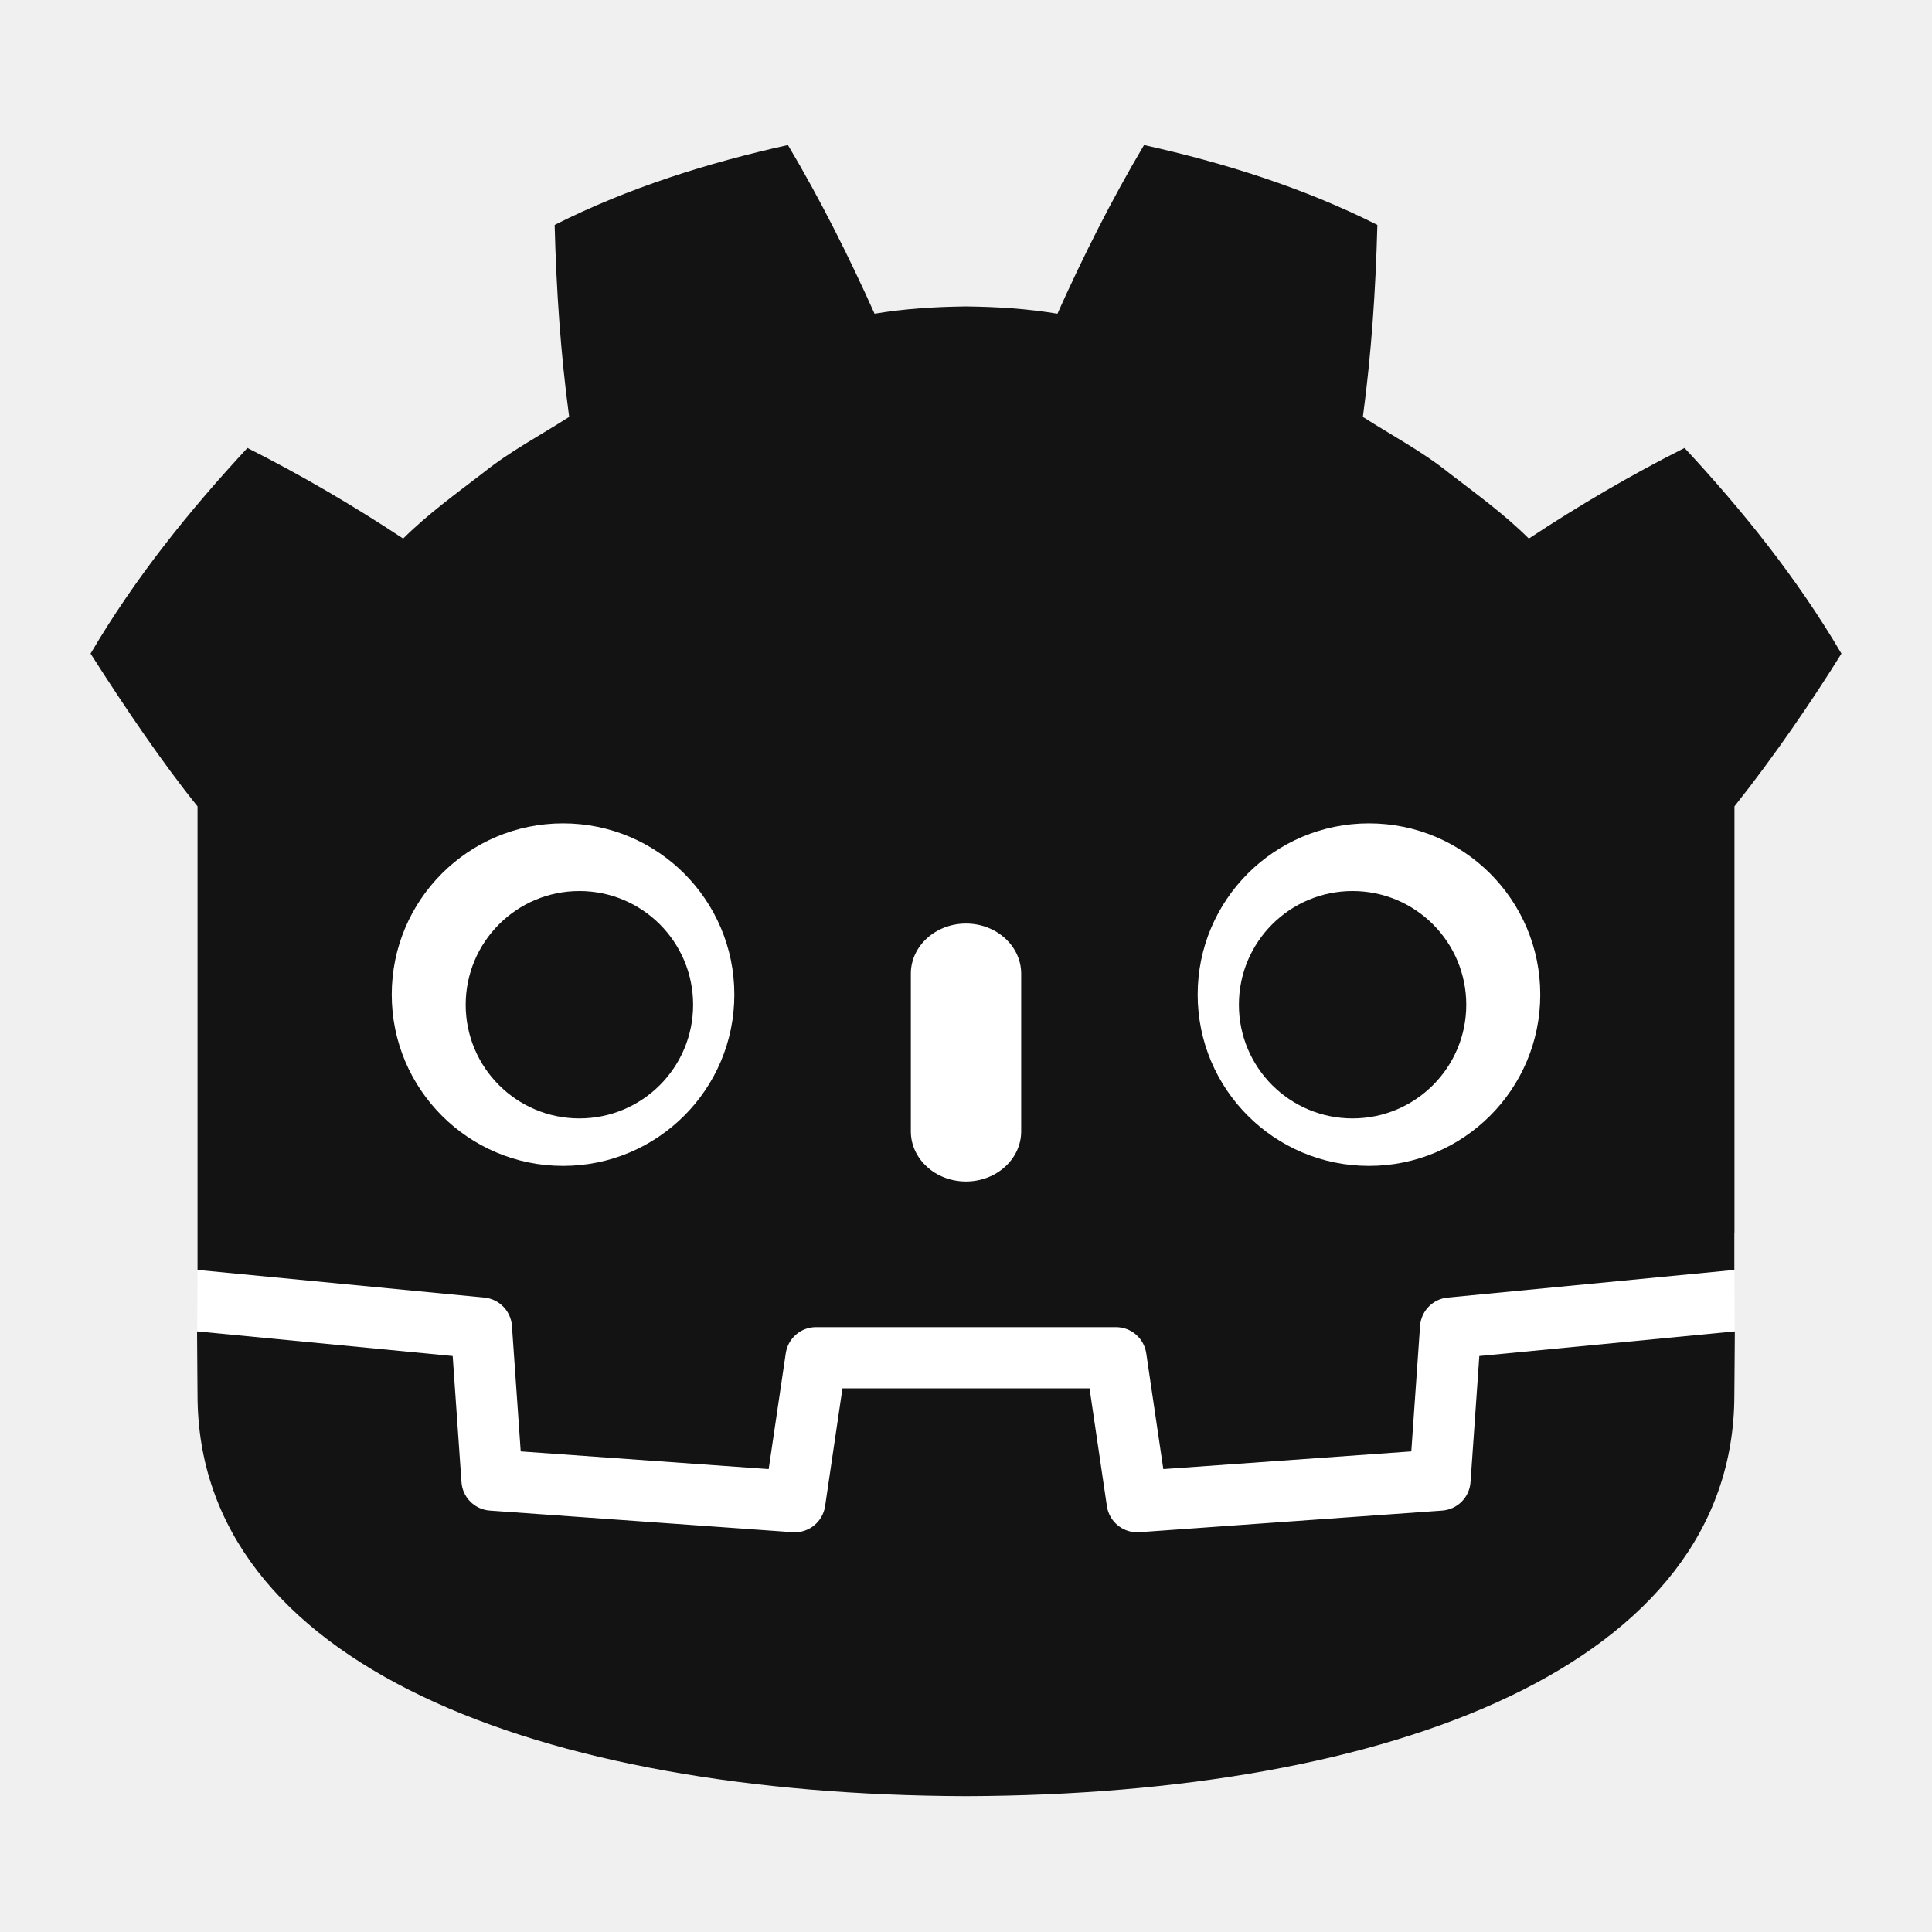
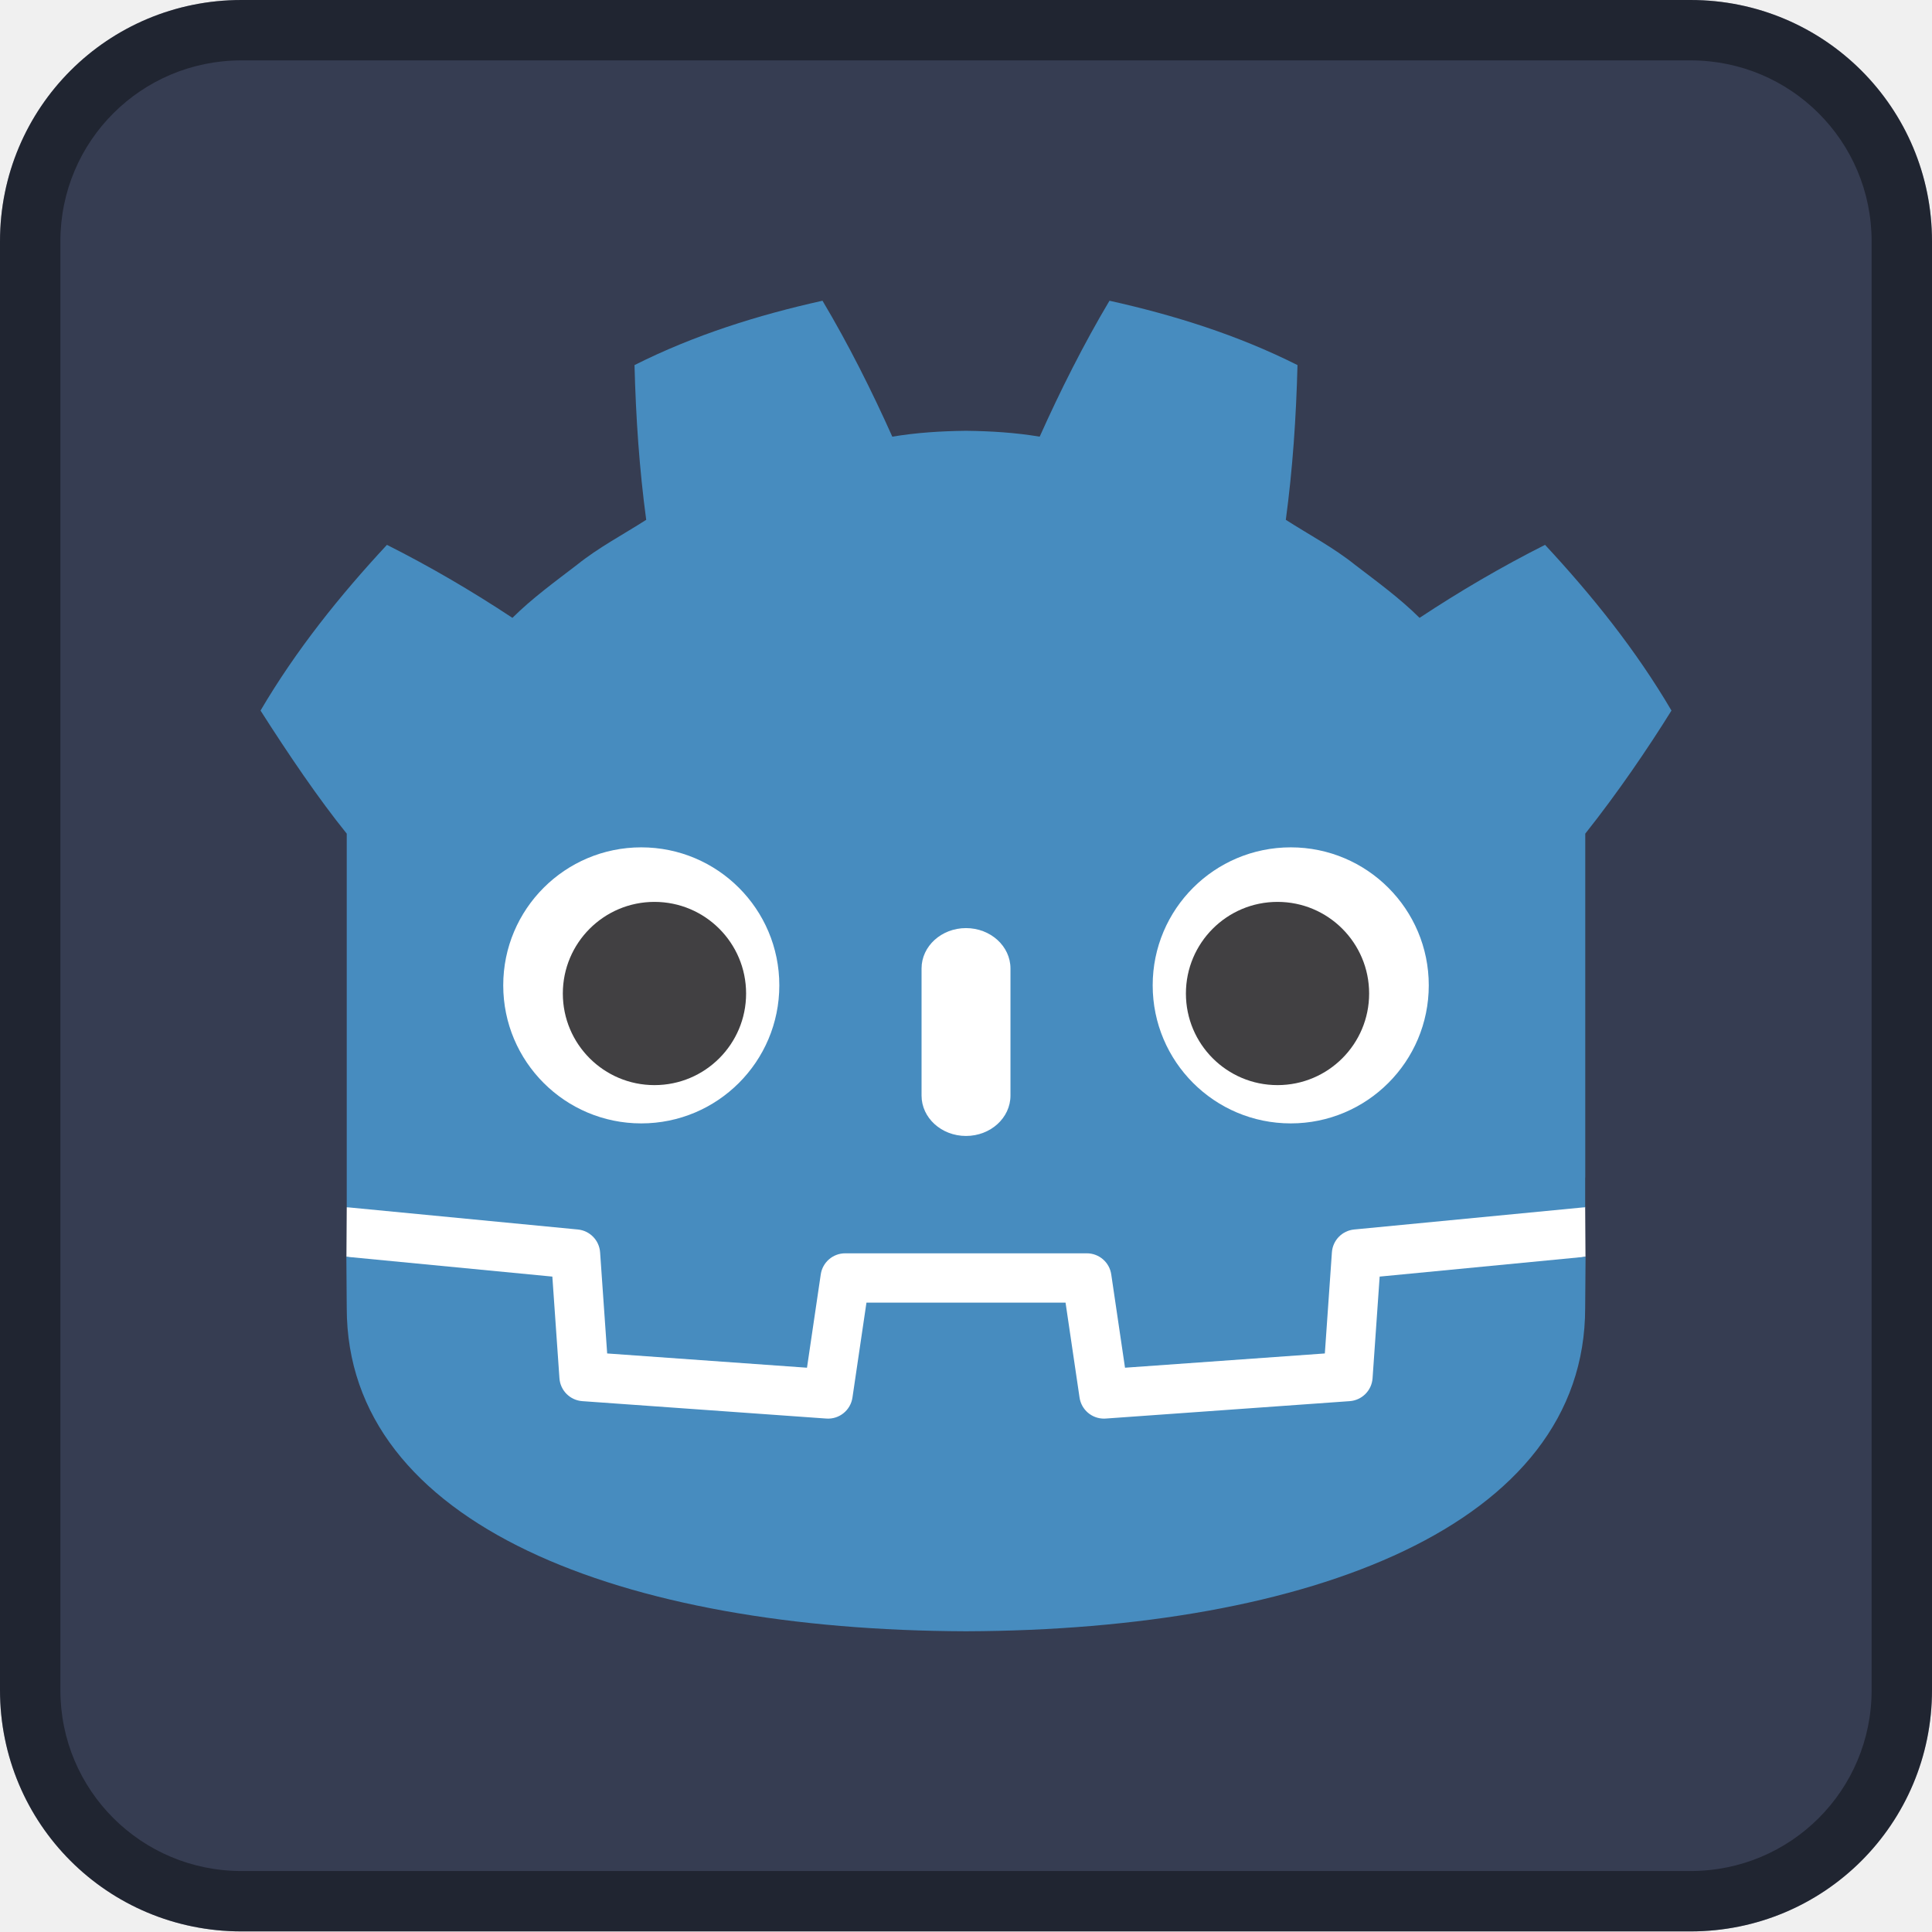
- <svg xmlns="http://www.w3.org/2000/svg" height="1024" width="1024" version="1.1" id="svg18">
-   <defs id="defs22" />
-   <path d="m0 0s-.325 1.994-.515 1.976l-36.182-3.491c-2.879-.278-5.115-2.574-5.317-5.459l-.994-14.247-27.992-1.997-1.904 12.912c-.424 2.872-2.932 5.037-5.835 5.037h-38.188c-2.902 0-5.41-2.165-5.834-5.037l-1.905-12.912-27.992 1.997-.994 14.247c-.202 2.886-2.438 5.182-5.317 5.46l-36.2 3.49c-.187.018-.324-1.978-.511-1.978l-.049-7.83 30.658-4.944 1.004-14.374c.203-2.91 2.551-5.263 5.463-5.472l38.551-2.75c.146-.01.29-.016.434-.016 2.897 0 5.401 2.166 5.825 5.038l1.959 13.286h28.005l1.959-13.286c.423-2.871 2.93-5.037 5.831-5.037.142 0 .284.005.423.015l38.556 2.75c2.911.209 5.26 2.562 5.463 5.472l1.003 14.374 30.645 4.966z" fill="#fff" transform="matrix(4.162611 0 0 -4.162611 919.2406 673.1521)" id="path2" />
-   <path d="m0 0v-47.514-6.035-5.492c.108-.001.216-.005.323-.015l36.196-3.49c1.896-.183 3.382-1.709 3.514-3.609l1.116-15.978 31.574-2.253 2.175 14.747c.282 1.912 1.922 3.329 3.856 3.329h38.188c1.933 0 3.573-1.417 3.855-3.329l2.175-14.747 31.575 2.253 1.115 15.978c.133 1.9 1.618 3.425 3.514 3.609l36.182 3.49c.107.01.214.014.322.015v4.711l.015.005v54.325c5.097 6.416 9.923 13.494 13.621 19.449-5.651 9.62-12.575 18.217-19.976 26.182-6.864-3.455-13.531-7.369-19.828-11.534-3.151 3.132-6.7 5.694-10.186 8.372-3.425 2.751-7.285 4.768-10.946 7.118 1.09 8.117 1.629 16.108 1.846 24.448-9.446 4.754-19.519 7.906-29.708 10.17-4.068-6.837-7.788-14.241-11.028-21.479-3.842.642-7.702.88-11.567.926v.006c-.027 0-.052-.006-.075-.006-.024 0-.049.006-.073.006v-.006c-3.872-.046-7.729-.284-11.572-.926-3.238 7.238-6.956 14.642-11.03 21.479-10.184-2.264-20.258-5.416-29.703-10.17.216-8.34.755-16.331 1.848-24.448-3.668-2.35-7.523-4.367-10.949-7.118-3.481-2.678-7.036-5.24-10.188-8.372-6.297 4.165-12.962 8.079-19.828 11.534-7.401-7.965-14.321-16.562-19.974-26.182 4.443-6.974 9.208-13.983 13.621-19.449z" fill="#478cbf" transform="matrix(4.162611 0 0 -4.162611 104.6989 427.3873)" id="path4" style="fill:#131313;fill-opacity:1" />
-   <path d="m0 0-1.121-16.063c-.135-1.936-1.675-3.477-3.611-3.616l-38.555-2.751c-.094-.007-.188-.01-.281-.01-1.916 0-3.569 1.406-3.852 3.33l-2.211 14.994h-31.459l-2.211-14.994c-.297-2.018-2.101-3.469-4.133-3.32l-38.555 2.751c-1.936.139-3.476 1.68-3.611 3.616l-1.121 16.063-32.547 3.138c.015-3.498.06-7.33.06-8.093 0-34.374 43.605-50.896 97.781-51.086h.066.067c54.176.19 97.766 16.712 97.766 51.086 0 .777.047 4.593.063 8.093z" fill="#478cbf" transform="matrix(4.162611 0 0 -4.162611 784.0714 718.7231)" id="path6" style="fill:#131313;fill-opacity:1" />
-   <path d="m0 0c0-12.052-9.765-21.815-21.813-21.815-12.042 0-21.81 9.763-21.81 21.815 0 12.044 9.768 21.802 21.81 21.802 12.048 0 21.813-9.758 21.813-21.802" fill="#fff" transform="matrix(4.162611 0 0 -4.162611 389.2148 527.1513)" id="path8" />
-   <path d="m0 0c0-7.994-6.479-14.473-14.479-14.473-7.996 0-14.479 6.479-14.479 14.473s6.483 14.479 14.479 14.479c8 0 14.479-6.485 14.479-14.479" fill="#414042" transform="matrix(4.162611 0 0 -4.162611 367.3669 532.5371)" id="path10" style="fill:#131313;fill-opacity:1" />
-   <path d="m0 0c-3.878 0-7.021 2.858-7.021 6.381v20.081c0 3.52 3.143 6.381 7.021 6.381s7.028-2.861 7.028-6.381v-20.081c0-3.523-3.15-6.381-7.028-6.381" fill="#fff" transform="matrix(4.162611 0 0 -4.162611 511.9934 626.2198)" id="path12" />
-   <path d="m0 0c0-12.052 9.765-21.815 21.815-21.815 12.041 0 21.808 9.763 21.808 21.815 0 12.044-9.767 21.802-21.808 21.802-12.05 0-21.815-9.758-21.815-21.802" fill="#fff" transform="matrix(4.162611 0 0 -4.162611 634.7871 527.1513)" id="path14" />
-   <path d="m0 0c0-7.994 6.477-14.473 14.471-14.473 8.002 0 14.479 6.479 14.479 14.473s-6.477 14.479-14.479 14.479c-7.994 0-14.471-6.485-14.471-14.479" fill="#414042" transform="matrix(4.162611 0 0 -4.162611 656.6406 532.5371)" id="path16" style="fill:#131313;fill-opacity:1" />
+ <svg xmlns="http://www.w3.org/2000/svg" height="128" width="128">
+   <g transform="translate(32 32)">
+     <path d="m-16-32c-8.86 0-16 7.13-16 15.99v95.98c0 8.86 7.13 15.99 16 15.99h96c8.86 0 16-7.13 16-15.99v-95.98c0-8.85-7.14-15.99-16-15.99z" fill="#363d52" />
+     <path d="m-16-32c-8.86 0-16 7.13-16 15.99v95.98c0 8.86 7.13 15.99 16 15.99h96c8.86 0 16-7.13 16-15.99v-95.98c0-8.85-7.14-15.99-16-15.99zm0 4h96c6.64 0 12 5.35 12 11.99v95.98c0 6.64-5.35 11.99-12 11.99h-96c-6.64 0-12-5.35-12-11.99v-95.98c0-6.64 5.36-11.99 12-11.99z" fill-opacity=".4" />
+   </g>
+   <g stroke-width="9.927" transform="matrix(.1007308 0 0 .1007308 12.42592 2.256365)">
+     <path d="m0 0s-.325 1.994-.515 1.976l-36.182-3.491c-2.879-.278-5.115-2.574-5.317-5.459l-.994-14.247-27.992-1.997-1.904 12.912c-.424 2.872-2.932 5.037-5.835 5.037h-38.188c-2.902 0-5.41-2.165-5.834-5.037l-1.905-12.912-27.992 1.997-.994 14.247c-.202 2.886-2.438 5.182-5.317 5.46l-36.2 3.49c-.187.018-.324-1.978-.511-1.978l-.049-7.83 30.658-4.944 1.004-14.374c.203-2.91 2.551-5.263 5.463-5.472l38.551-2.75c.146-.01.29-.016.434-.016 2.897 0 5.401 2.166 5.825 5.038l1.959 13.286h28.005l1.959-13.286c.423-2.871 2.93-5.037 5.831-5.037.142 0 .284.005.423.015l38.556 2.75c2.911.209 5.26 2.562 5.463 5.472l1.003 14.374 30.645 4.966z" fill="#fff" transform="matrix(4.162611 0 0 -4.162611 919.2406 771.6719)" />
+     <path d="m0 0v-47.514-6.035-5.492c.108-.001.216-.005.323-.015l36.196-3.49c1.896-.183 3.382-1.709 3.514-3.609l1.116-15.978 31.574-2.253 2.175 14.747c.282 1.912 1.922 3.329 3.856 3.329h38.188c1.933 0 3.573-1.417 3.855-3.329l2.175-14.747 31.575 2.253 1.115 15.978c.133 1.9 1.618 3.425 3.514 3.609l36.182 3.49c.107.01.214.014.322.015v4.711l.015.005v54.325c5.097 6.416 9.923 13.494 13.621 19.449-5.651 9.62-12.575 18.217-19.976 26.182-6.864-3.455-13.531-7.369-19.828-11.534-3.151 3.132-6.7 5.694-10.186 8.372-3.425 2.751-7.285 4.768-10.946 7.118 1.09 8.117 1.629 16.108 1.846 24.448-9.446 4.754-19.519 7.906-29.708 10.17-4.068-6.837-7.788-14.241-11.028-21.479-3.842.642-7.702.88-11.567.926v.006c-.027 0-.052-.006-.075-.006-.024 0-.049.006-.073.006v-.006c-3.872-.046-7.729-.284-11.572-.926-3.238 7.238-6.956 14.642-11.03 21.479-10.184-2.264-20.258-5.416-29.703-10.17.216-8.34.755-16.331 1.848-24.448-3.668-2.35-7.523-4.367-10.949-7.118-3.481-2.678-7.036-5.24-10.188-8.372-6.297 4.165-12.962 8.079-19.828 11.534-7.401-7.965-14.321-16.562-19.974-26.182 4.443-6.974 9.208-13.983 13.621-19.449z" fill="#478cbf" transform="matrix(4.162611 0 0 -4.162611 104.6989 525.907)" />
+     <path d="m0 0-1.121-16.063c-.135-1.936-1.675-3.477-3.611-3.616l-38.555-2.751c-.094-.007-.188-.01-.281-.01-1.916 0-3.569 1.406-3.852 3.33l-2.211 14.994h-31.459l-2.211-14.994c-.297-2.018-2.101-3.469-4.133-3.32l-38.555 2.751c-1.936.139-3.476 1.68-3.611 3.616l-1.121 16.063-32.547 3.138c.015-3.498.06-7.33.06-8.093 0-34.374 43.605-50.896 97.781-51.086h.066.067c54.176.19 97.766 16.712 97.766 51.086 0 .777.047 4.593.063 8.093z" fill="#478cbf" transform="matrix(4.162611 0 0 -4.162611 784.0714 817.2428)" />
+     <path d="m0 0c0-12.052-9.765-21.815-21.813-21.815-12.042 0-21.81 9.763-21.81 21.815 0 12.044 9.768 21.802 21.81 21.802 12.048 0 21.813-9.758 21.813-21.802" fill="#fff" transform="matrix(4.162611 0 0 -4.162611 389.2148 625.671)" />
+     <path d="m0 0c0-7.994-6.479-14.473-14.479-14.473-7.996 0-14.479 6.479-14.479 14.473s6.483 14.479 14.479 14.479c8 0 14.479-6.485 14.479-14.479" fill="#414042" transform="matrix(4.162611 0 0 -4.162611 367.3669 631.0568)" />
+     <path d="m0 0c-3.878 0-7.021 2.858-7.021 6.381v20.081c0 3.52 3.143 6.381 7.021 6.381s7.028-2.861 7.028-6.381v-20.081c0-3.523-3.15-6.381-7.028-6.381" fill="#fff" transform="matrix(4.162611 0 0 -4.162611 511.9934 724.7395)" />
+     <path d="m0 0c0-12.052 9.765-21.815 21.815-21.815 12.041 0 21.808 9.763 21.808 21.815 0 12.044-9.767 21.802-21.808 21.802-12.05 0-21.815-9.758-21.815-21.802" fill="#fff" transform="matrix(4.162611 0 0 -4.162611 634.7871 625.671)" />
+     <path d="m0 0c0-7.994 6.477-14.473 14.471-14.473 8.002 0 14.479 6.479 14.479 14.473s-6.477 14.479-14.479 14.479c-7.994 0-14.471-6.485-14.471-14.479" fill="#414042" transform="matrix(4.162611 0 0 -4.162611 656.6406 631.0568)" />
+   </g>
</svg>
